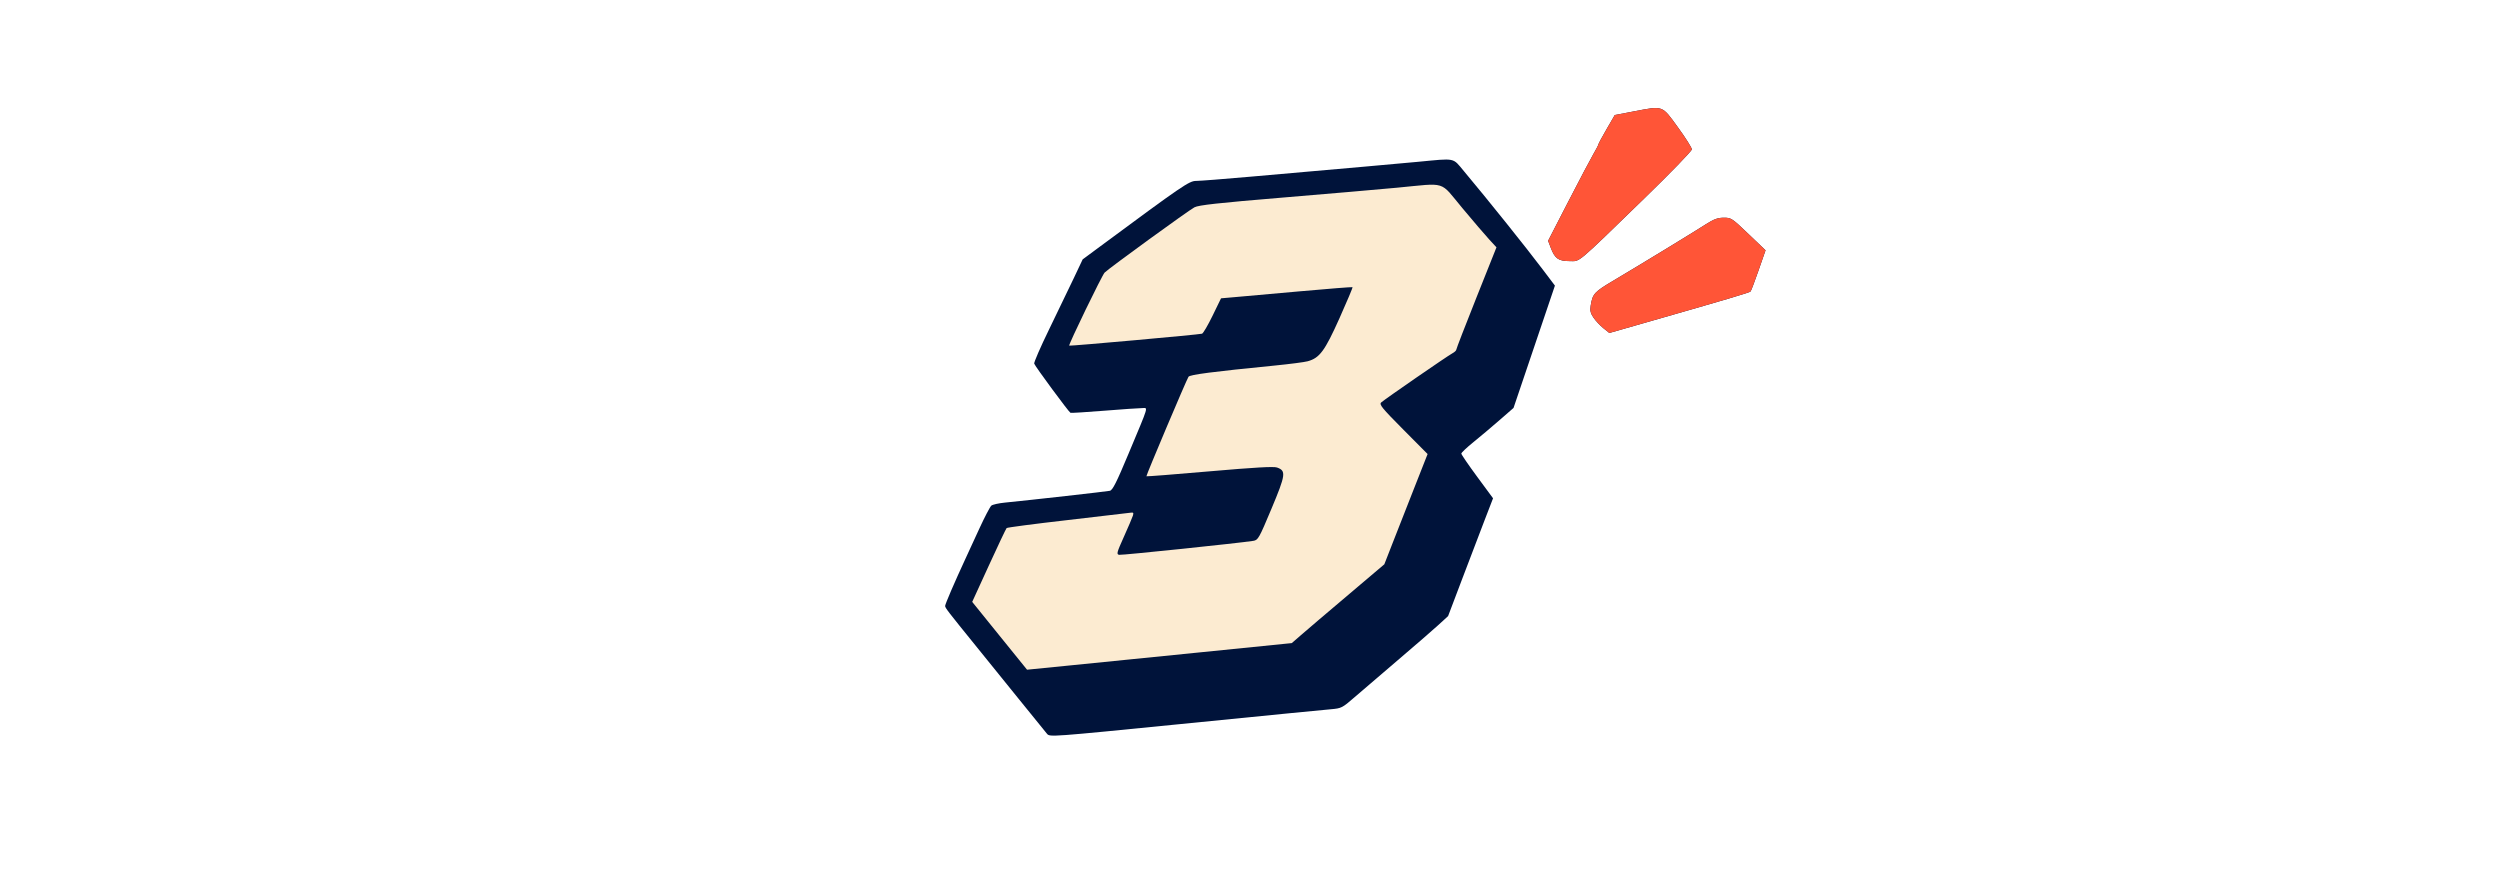
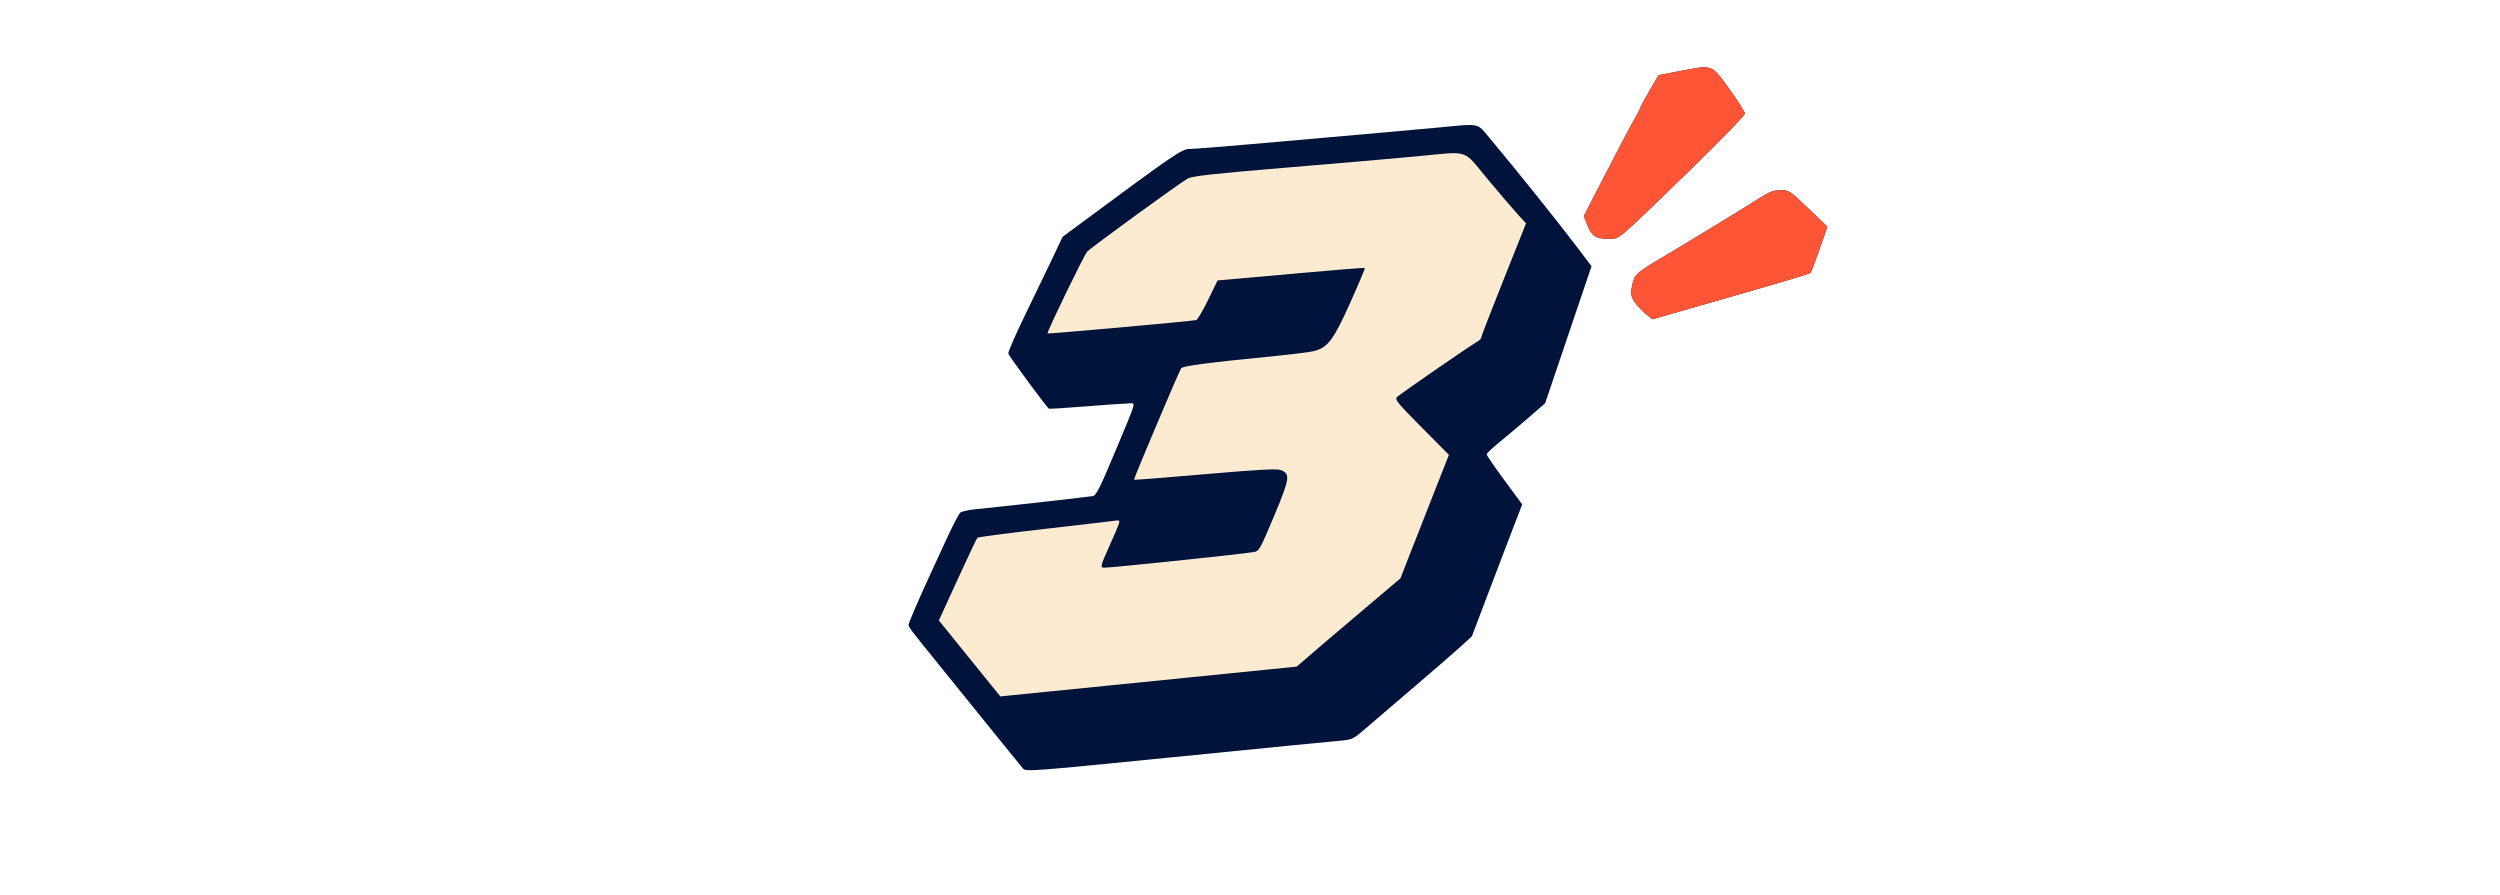
<svg xmlns="http://www.w3.org/2000/svg" width="950" height="340" viewBox="0 0 950 340">
-   <svg x="355.978" y="37.648" width="317.391" height="245.026" viewBox="-4 -4 500 386" data-crisp-ui="true" role="img" aria-label="3">
+   <svg x="341.696" y="21.766" width="355.478" height="274.429" viewBox="-4 -4 500 386" data-crisp-ui="true" role="img" aria-label="3">
    <path d="M 413.181 3.392 L 401.863 5.563 396.953 14.031 C 394.253 18.689, 392.034 22.818, 392.022 23.206 C 392.010 23.594, 390.728 26.069, 389.174 28.706 C 387.619 31.343, 380.858 44.151, 374.149 57.169 L 361.951 80.838 363.603 85.169 C 366.002 91.461, 368.194 93, 374.757 93 C 381.359 93, 377.934 95.867, 419.250 55.748 C 435.063 40.394, 448 27.056, 448 26.110 C 448 25.163, 444.258 19.238, 439.684 12.944 C 429.950 -0.451, 431.084 -0.042, 413.181 3.392 M 284 33.561 C 276.575 34.266, 262.175 35.568, 252 36.454 C 232.163 38.182, 226.740 38.660, 183.296 42.504 C 167.784 43.877, 153.323 45, 151.162 45 C 147.113 45, 142.999 47.812, 93.915 84.130 L 83.331 91.962 78.002 103.231 C 75.072 109.429, 68.436 123.194, 63.257 133.821 C 58.078 144.448, 54.055 153.700, 54.317 154.383 C 55.054 156.305, 75.089 183.460, 76.027 183.810 C 76.485 183.980, 85.574 183.418, 96.224 182.560 C 106.875 181.702, 117.021 181, 118.770 181 C 122.570 181, 123.426 178.073, 110.798 208.269 C 103.555 225.589, 101.265 230.133, 99.597 230.500 C 97.654 230.928, 52.052 236.055, 36.787 237.562 C 33.095 237.927, 29.445 238.737, 28.676 239.363 C 27.907 239.988, 24.693 246.125, 21.534 253 C 18.374 259.875, 14.642 267.975, 13.240 271 C 6.637 285.250, 1 298.334, 1 299.411 C 1 300.589, 2.279 302.252, 20.061 324.186 C 25.105 330.409, 36.268 344.214, 44.867 354.863 C 53.465 365.513, 61.175 375.018, 62 375.985 C 63.653 377.922, 64.127 377.887, 142 370.130 C 202.619 364.092, 225.617 361.826, 231.990 361.262 C 238.252 360.708, 238.745 360.456, 246.063 354.094 C 250.234 350.467, 261.938 340.439, 272.073 331.808 C 282.208 323.178, 293.108 313.728, 296.295 310.808 L 302.091 305.500 310.621 283 C 315.312 270.625, 321.366 254.758, 324.074 247.740 L 328.998 234.981 319.499 222.101 C 314.275 215.018, 310 208.772, 310 208.223 C 310 207.674, 313.240 204.607, 317.201 201.407 C 321.162 198.207, 328.195 192.282, 332.831 188.240 L 341.259 180.891 353.648 144.282 L 366.037 107.672 358.796 98.086 C 348.537 84.506, 326.034 56.429, 311.536 39.120 C 304.665 30.918, 306.962 31.382, 284 33.561 M 456.500 70.886 C 448.436 76.053, 416.319 95.621, 401.669 104.294 C 389.444 111.531, 388.580 112.471, 387.422 119.809 C 386.970 122.674, 387.362 124.263, 389.170 126.907 C 390.452 128.781, 393.098 131.600, 395.050 133.170 L 398.600 136.026 421.050 129.598 C 468.726 115.946, 482.522 111.856, 483.136 111.190 C 483.487 110.811, 485.651 105.106, 487.946 98.514 L 492.120 86.527 481.902 76.764 C 471.991 67.293, 471.547 67.001, 467.092 67.021 C 463.494 67.037, 461.201 67.874, 456.500 70.886" stroke="none" fill="#00133A" fill-rule="evenodd" />
    <path d="M 271.500 49.057 C 261.050 50.044, 230.225 52.706, 203 54.972 C 164.254 58.197, 152.792 59.462, 150.242 60.796 C 146.674 62.661, 99.105 97.230, 96.475 99.867 C 94.932 101.415, 74.739 143.072, 75.273 143.607 C 75.619 143.952, 153.179 136.977, 154.781 136.456 C 155.485 136.227, 158.333 131.367, 161.110 125.657 L 166.157 115.274 173.829 114.607 C 178.048 114.240, 195.675 112.666, 213 111.110 C 230.325 109.553, 244.670 108.425, 244.879 108.602 C 245.087 108.779, 241.568 117.153, 237.058 127.212 C 228.257 146.842, 225.174 151.008, 218 152.966 C 216.075 153.491, 207.075 154.656, 198 155.553 C 161.095 159.204, 147.491 160.974, 146.690 162.230 C 145.351 164.327, 121.183 221.475, 121.494 221.807 C 121.652 221.977, 138.678 220.642, 159.329 218.843 C 186.215 216.499, 197.669 215.849, 199.670 216.553 C 205.224 218.506, 204.912 220.829, 196.355 241.233 C 188.890 259.036, 188.351 259.989, 185.500 260.454 C 177.668 261.729, 106.850 269.110, 105.187 268.825 C 103.467 268.530, 103.726 267.537, 108.017 258 C 110.614 252.225, 113.035 246.548, 113.395 245.384 C 113.946 243.602, 113.691 243.326, 111.775 243.635 C 110.524 243.837, 93.525 245.829, 74 248.061 C 54.475 250.294, 38.188 252.431, 37.806 252.810 C 37.424 253.190, 32.632 263.287, 27.157 275.249 L 17.202 296.997 28.719 311.249 C 35.053 319.087, 42.441 328.222, 45.137 331.550 L 50.038 337.599 72.769 335.334 C 85.271 334.088, 120.925 330.505, 152 327.371 L 208.500 321.672 214 316.904 C 219.591 312.056, 224.517 307.866, 249.744 286.500 L 263.912 274.500 268.594 262.500 C 271.169 255.900, 276.997 241.050, 281.546 229.500 L 289.817 208.500 275.183 193.762 C 262.436 180.924, 260.739 178.843, 262.024 177.623 C 263.867 175.874, 301.683 149.773, 304.750 148.133 C 305.988 147.471, 307 146.509, 307 145.995 C 307 145.480, 312.409 131.491, 319.021 114.906 L 331.042 84.752 326.771 80.124 C 324.422 77.578, 317.151 69.084, 310.613 61.248 C 296.767 44.650, 301.743 46.201, 271.500 49.057" stroke="none" fill="#FCEBD1" fill-rule="evenodd" />
    <path d="M 413.181 3.392 L 401.863 5.563 396.953 14.031 C 394.253 18.689, 392.034 22.818, 392.022 23.206 C 392.010 23.594, 390.728 26.069, 389.174 28.706 C 387.619 31.343, 380.858 44.151, 374.149 57.169 L 361.951 80.838 363.603 85.169 C 366.002 91.461, 368.194 93, 374.757 93 C 381.359 93, 377.934 95.867, 419.250 55.748 C 435.063 40.394, 448 27.056, 448 26.110 C 448 25.163, 444.258 19.238, 439.684 12.944 C 429.950 -0.451, 431.084 -0.042, 413.181 3.392 M 456.500 70.886 C 448.436 76.053, 416.319 95.621, 401.669 104.294 C 389.444 111.531, 388.580 112.471, 387.422 119.809 C 386.970 122.674, 387.362 124.263, 389.170 126.907 C 390.452 128.781, 393.098 131.600, 395.050 133.170 L 398.600 136.026 421.050 129.598 C 468.726 115.946, 482.522 111.856, 483.136 111.190 C 483.487 110.811, 485.651 105.106, 487.946 98.514 L 492.120 86.527 481.902 76.764 C 471.991 67.293, 471.547 67.001, 467.092 67.021 C 463.494 67.037, 461.201 67.874, 456.500 70.886" stroke="none" fill="#FF5537" fill-rule="evenodd" />
  </svg>
</svg>
